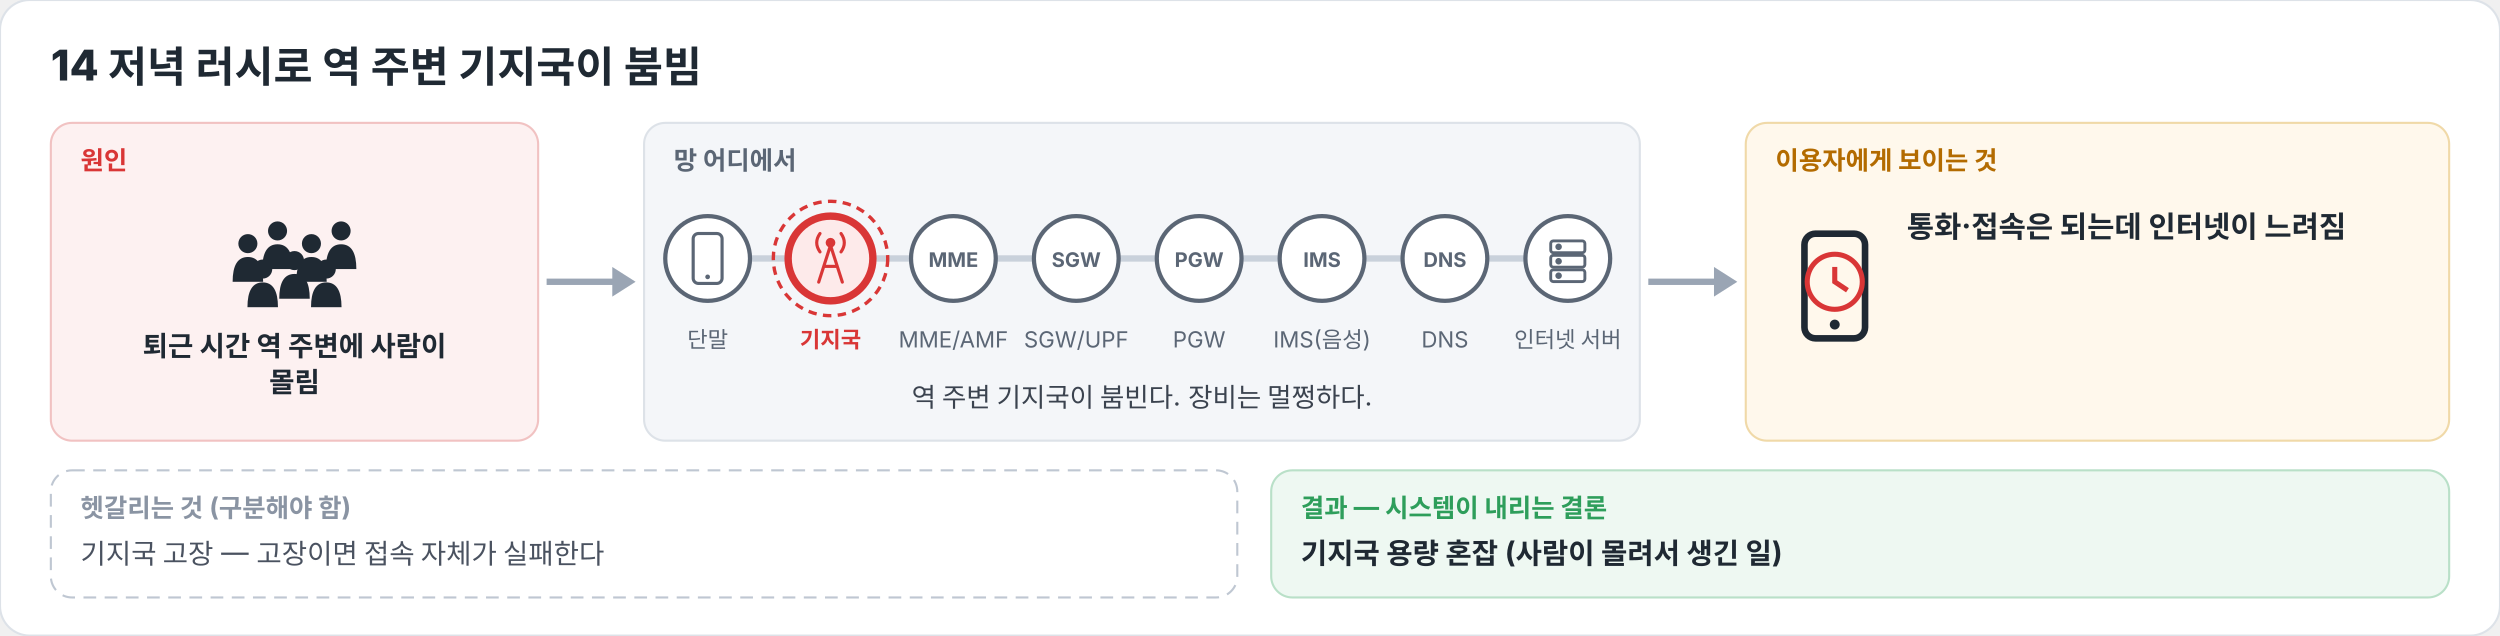
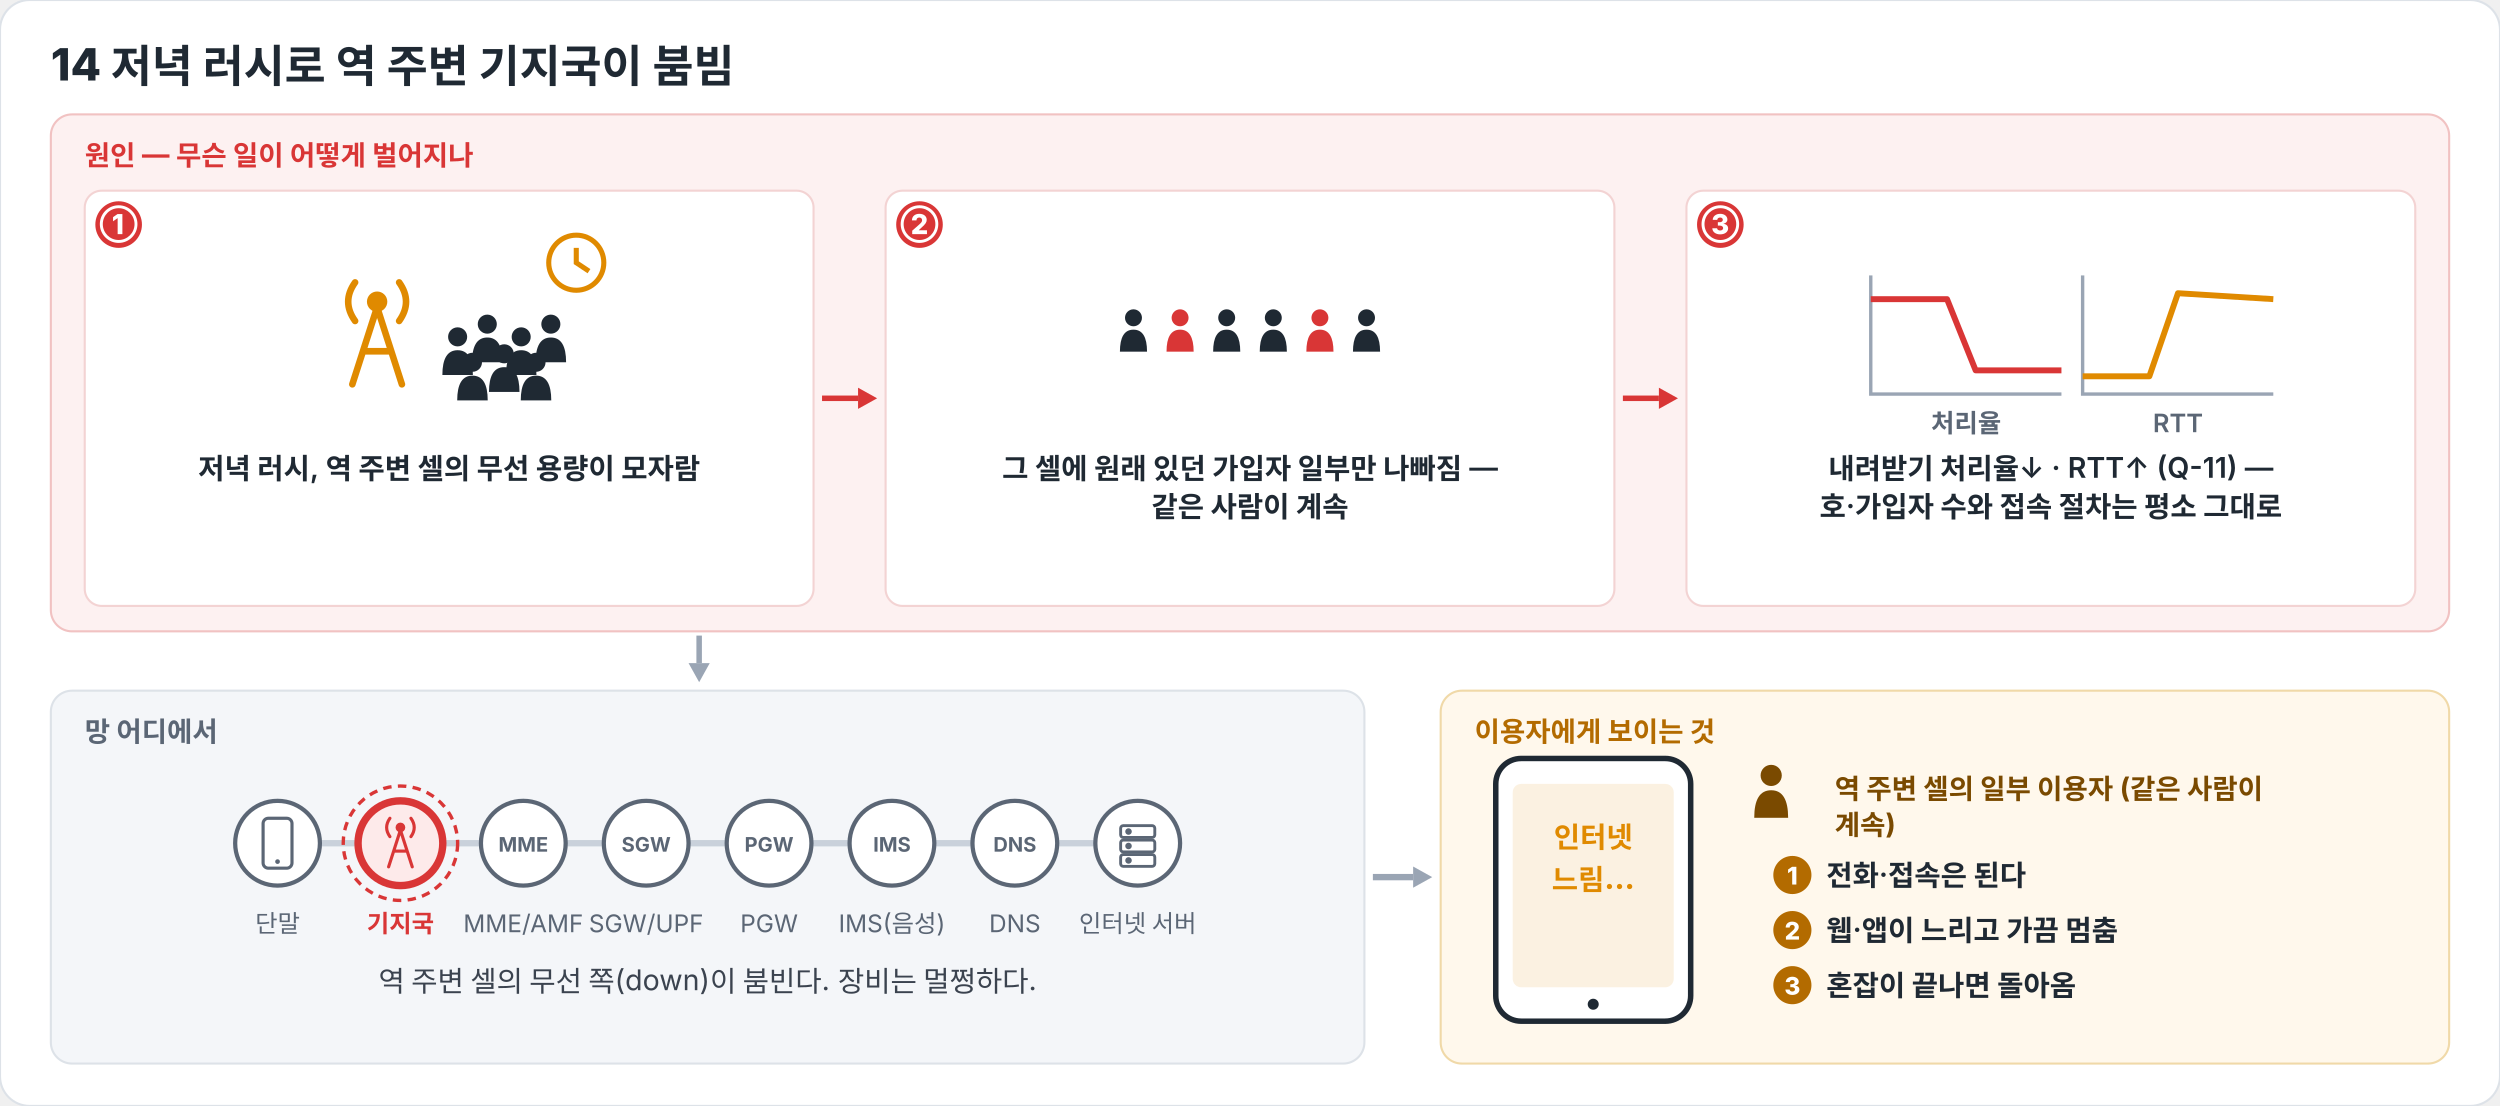
- <svg xmlns="http://www.w3.org/2000/svg" viewBox="0 0 1180 300" width="1180" height="300" font-family="-apple-system,'Apple SD Gothic Neo','Hiragino Sans',sans-serif">
-   <rect width="1180" height="300" rx="14" fill="#fff" stroke="#dde2e8" />
-   <text x="24" y="38" font-size="20" font-weight="800" fill="#1f2933">14  저녁 러시로 역 주변 기지국이 붐빔</text>
-   <rect x="24" y="58" width="230" height="150" rx="10" fill="#fdf1f1" stroke="#f1c2c2" />
-   <text x="38" y="80" font-size="12" font-weight="700" fill="#d93636">원인</text>
-   <g transform="translate(117,124) scale(0.9)" fill="#1f2933">
+ <svg xmlns="http://www.w3.org/2000/svg" viewBox="0 0 1180 522" width="1180" height="522" font-family="-apple-system,'Apple SD Gothic Neo','Hiragino Sans',sans-serif">
+   <rect width="1180" height="522" rx="14" fill="#fff" stroke="#dde2e8" />
+   <text x="24" y="38" font-size="21" font-weight="800" fill="#1f2933">14  저녁 러시로 역 주변 기지국이 붐빔</text>
+   <rect x="24" y="54" width="1132" height="244" rx="10" fill="#fdf1f1" stroke="#f1c2c2" />
+   <text x="40" y="78" font-size="13" font-weight="700" fill="#d93636">원인 — 무슨 일이 어떻게 벌어지나</text>
+   <rect x="40.0" y="90" width="344.0" height="196" rx="8" fill="#fff" stroke="#f3d3d3" />
+   <circle cx="56.0" cy="106" r="11" fill="#d93636" />
+   <text x="56.0" y="110.5" font-size="13" fill="#fff" font-weight="800" text-anchor="middle">①</text>
+   <g transform="translate(178.0,158) scale(1.3)" stroke="#e08a00" stroke-width="2.4" fill="none" stroke-linecap="round">
+     <path d="M-9,18 L0,-10 L9,18 M-5,6 L5,6" />
+     <circle cx="0" cy="-12" r="2.5" fill="#e08a00" />
+     <path d="M-8,-19 Q-13,-12 -8,-5 M8,-19 Q13,-12 8,-5" />
+   </g>
+   <g transform="translate(216.0,168) scale(0.9)" fill="#1f2933">
    <circle cx="0" cy="-10" r="5" />
    <path d="M-8,10 Q-8,-3 0,-3 Q8,-3 8,10 Z" />
  </g>
-   <g transform="translate(131,118) scale(0.9)" fill="#1f2933">
+   <g transform="translate(230.0,162) scale(0.9)" fill="#1f2933">
    <circle cx="0" cy="-10" r="5" />
    <path d="M-8,10 Q-8,-3 0,-3 Q8,-3 8,10 Z" />
  </g>
-   <g transform="translate(147,124) scale(0.9)" fill="#1f2933">
+   <g transform="translate(246.0,168) scale(0.9)" fill="#1f2933">
    <circle cx="0" cy="-10" r="5" />
    <path d="M-8,10 Q-8,-3 0,-3 Q8,-3 8,10 Z" />
  </g>
-   <g transform="translate(161,118) scale(0.9)" fill="#1f2933">
+   <g transform="translate(260.0,162) scale(0.9)" fill="#1f2933">
    <circle cx="0" cy="-10" r="5" />
    <path d="M-8,10 Q-8,-3 0,-3 Q8,-3 8,10 Z" />
  </g>
-   <g transform="translate(124,136) scale(0.9)" fill="#1f2933">
+   <g transform="translate(223.0,180) scale(0.9)" fill="#1f2933">
    <circle cx="0" cy="-10" r="5" />
    <path d="M-8,10 Q-8,-3 0,-3 Q8,-3 8,10 Z" />
  </g>
-   <g transform="translate(139,132) scale(0.9)" fill="#1f2933">
+   <g transform="translate(238.0,176) scale(0.9)" fill="#1f2933">
    <circle cx="0" cy="-10" r="5" />
    <path d="M-8,10 Q-8,-3 0,-3 Q8,-3 8,10 Z" />
  </g>
-   <g transform="translate(154,136) scale(0.9)" fill="#1f2933">
+   <g transform="translate(253.0,180) scale(0.9)" fill="#1f2933">
    <circle cx="0" cy="-10" r="5" />
    <path d="M-8,10 Q-8,-3 0,-3 Q8,-3 8,10 Z" />
  </g>
-   <text x="139" y="168" font-size="13" fill="#1f2933" font-weight="600" text-anchor="middle">퇴근 시간 역 주변에 사람이</text>
-   <text x="139" y="185" font-size="13" fill="#1f2933" font-weight="600" text-anchor="middle">몰림</text>
-   <line x1="258" y1="133" x2="292" y2="133" stroke="#9aa5b4" stroke-width="3" />
-   <polygon points="300,133 289,126 289,140" fill="#9aa5b4" />
-   <rect x="304" y="58" width="470" height="150" rx="10" fill="#f4f6f9" stroke="#dde2e8" />
-   <text x="318" y="80" font-size="12" font-weight="700" fill="#5b6675">망 어디에서</text>
-   <line x1="334" y1="122" x2="740" y2="122" stroke="#c9d1db" stroke-width="3" />
-   <circle cx="334" cy="122" r="20" fill="#fff" stroke="#5b6675" stroke-width="2" />
-   <g transform="translate(334,122) scale(0.62)">
+   <g transform="translate(272.0,124)" fill="none" stroke="#e08a00" stroke-width="2.4">
+     <circle r="13" />
+     <path d="M0,-7 L0,0 L6,4" />
+   </g>
+   <text x="212.0" y="226" font-size="13.5" fill="#1f2933" font-weight="600" text-anchor="middle">저녁 러시, 역 주변 셀의 무선 용량이 모자람</text>
+   <line x1="388.0" y1="188" x2="405.0" y2="188.0" stroke="#d93636" stroke-width="2.6" />
+   <polygon points="414.0,188 405.0,183.0 405.0,193.0" fill="#d93636" />
+   <rect x="418.0" y="90" width="344.0" height="196" rx="8" fill="#fff" stroke="#f3d3d3" />
+   <circle cx="434.0" cy="106" r="11" fill="#d93636" />
+   <text x="434.0" y="110.5" font-size="13" fill="#fff" font-weight="800" text-anchor="middle">②</text>
+   <g transform="translate(535.0,158) scale(0.8)" fill="#1f2933">
+     <circle cx="0" cy="-10" r="5" />
+     <path d="M-8,10 Q-8,-3 0,-3 Q8,-3 8,10 Z" />
+   </g>
+   <g transform="translate(557.0,158) scale(0.8)" fill="#d93636">
+     <circle cx="0" cy="-10" r="5" />
+     <path d="M-8,10 Q-8,-3 0,-3 Q8,-3 8,10 Z" />
+   </g>
+   <g transform="translate(579.0,158) scale(0.8)" fill="#1f2933">
+     <circle cx="0" cy="-10" r="5" />
+     <path d="M-8,10 Q-8,-3 0,-3 Q8,-3 8,10 Z" />
+   </g>
+   <g transform="translate(601.0,158) scale(0.8)" fill="#1f2933">
+     <circle cx="0" cy="-10" r="5" />
+     <path d="M-8,10 Q-8,-3 0,-3 Q8,-3 8,10 Z" />
+   </g>
+   <g transform="translate(623.0,158) scale(0.8)" fill="#d93636">
+     <circle cx="0" cy="-10" r="5" />
+     <path d="M-8,10 Q-8,-3 0,-3 Q8,-3 8,10 Z" />
+   </g>
+   <g transform="translate(645.0,158) scale(0.8)" fill="#1f2933">
+     <circle cx="0" cy="-10" r="5" />
+     <path d="M-8,10 Q-8,-3 0,-3 Q8,-3 8,10 Z" />
+   </g>
+   <text x="590.0" y="226" font-size="13.5" fill="#1f2933" font-weight="600" text-anchor="middle">그 셀에 원래 있던 가입자 일부만 나빠짐 —</text>
+   <text x="590.0" y="244" font-size="13.5" fill="#1f2933" font-weight="600" text-anchor="middle">같은 사람이 계속</text>
+   <line x1="766.0" y1="188" x2="783.0" y2="188.0" stroke="#d93636" stroke-width="2.6" />
+   <polygon points="792.0,188 783.0,183.0 783.0,193.0" fill="#d93636" />
+   <rect x="796.0" y="90" width="344.0" height="196" rx="8" fill="#fff" stroke="#f3d3d3" />
+   <circle cx="812.0" cy="106" r="11" fill="#d93636" />
+   <text x="812.0" y="110.5" font-size="13" fill="#fff" font-weight="800" text-anchor="middle">③</text>
+   <path d="M883.0,130.0 L883.0,186.0 L973.0,186.0" fill="none" stroke="#9aa5b4" stroke-width="1.6" />
+   <path d="M883.0,141.2 L919.0,141.2 L932.5,174.8 L973.0,174.8" fill="none" stroke="#d93636" stroke-width="2.8" stroke-linejoin="round" />
+   <path d="M983.0,130.0 L983.0,186.0 L1073.0,186.0" fill="none" stroke="#9aa5b4" stroke-width="1.6" />
+   <path d="M983.0,177.6 L1014.5,177.6 L1028.0,138.4 L1073.0,141.2" fill="none" stroke="#e08a00" stroke-width="2.8" stroke-linejoin="round" />
+   <text x="928.0" y="204" font-size="12" fill="#5b6675" font-weight="600" text-anchor="middle">처리율</text>
+   <text x="1028.0" y="204" font-size="12" fill="#5b6675" font-weight="600" text-anchor="middle">RTT</text>
+   <text x="968.0" y="226" font-size="13.5" fill="#1f2933" font-weight="600" text-anchor="middle">내려받기 처리율↓ · RTT↑ (Q-11) —</text>
+   <text x="968.0" y="244" font-size="13.5" fill="#1f2933" font-weight="600" text-anchor="middle">호·가입자 수와 접속 절차는 평소 그대로</text>
+   <line x1="330" y1="300" x2="330.0" y2="313.0" stroke="#9aa5b4" stroke-width="2.6" />
+   <polygon points="330,322 335.0,313.0 325.0,313.0" fill="#9aa5b4" />
+   <rect x="24" y="326" width="620" height="176" rx="10" fill="#f4f6f9" stroke="#dde2e8" />
+   <text x="40" y="350" font-size="13" font-weight="700" fill="#5b6675">망 어디에서</text>
+   <line x1="131" y1="398" x2="537" y2="398" stroke="#c9d1db" stroke-width="3" />
+   <circle cx="131" cy="398" r="20" fill="#fff" stroke="#5b6675" stroke-width="2" />
+   <g transform="translate(131,398) scale(0.62)">
    <rect x="-11" y="-19" width="22" height="38" rx="4" fill="none" stroke="#5b6675" stroke-width="2.4" />
    <circle cx="0" cy="14" r="1.8" fill="#5b6675" />
  </g>
-   <text x="334" y="164" text-anchor="middle" font-size="10.5" fill="#5b6675" font-weight="400">단말</text>
-   <circle cx="392" cy="122" r="20" fill="#fdeaea" stroke="#d93636" stroke-width="3.5" />
-   <g transform="translate(392,122) scale(0.62)" stroke="#d93636" stroke-width="2.4" fill="none" stroke-linecap="round">
+   <text x="131" y="440" text-anchor="middle" font-size="11.5" fill="#5b6675" font-weight="400">단말</text>
+   <circle cx="189" cy="398" r="20" fill="#fdeaea" stroke="#d93636" stroke-width="3.5" />
+   <g transform="translate(189,398) scale(0.62)" stroke="#d93636" stroke-width="2.4" fill="none" stroke-linecap="round">
    <path d="M-9,18 L0,-10 L9,18 M-5,6 L5,6" />
    <circle cx="0" cy="-12" r="2.5" fill="#d93636" />
    <path d="M-8,-19 Q-13,-12 -8,-5 M8,-19 Q13,-12 8,-5" />
  </g>
-   <text x="392" y="164" text-anchor="middle" font-size="10.5" fill="#d93636" font-weight="700">기지국</text>
-   <circle cx="392" cy="122" r="27" fill="none" stroke="#d93636" stroke-width="1.6" stroke-dasharray="4 3" />
-   <circle cx="450" cy="122" r="20" fill="#fff" stroke="#5b6675" stroke-width="2" />
-   <text x="450" y="126" text-anchor="middle" font-size="9.5" font-weight="700" fill="#5b6675">MME</text>
-   <text x="450" y="164" text-anchor="middle" font-size="10.5" fill="#5b6675" font-weight="400">MME/AMF</text>
-   <circle cx="508" cy="122" r="20" fill="#fff" stroke="#5b6675" stroke-width="2" />
-   <text x="508" y="126" text-anchor="middle" font-size="9.5" font-weight="700" fill="#5b6675">SGW</text>
-   <text x="508" y="164" text-anchor="middle" font-size="10.5" fill="#5b6675" font-weight="400">SGW/UPF</text>
-   <circle cx="566" cy="122" r="20" fill="#fff" stroke="#5b6675" stroke-width="2" />
-   <text x="566" y="126" text-anchor="middle" font-size="9.5" font-weight="700" fill="#5b6675">PGW</text>
-   <text x="566" y="164" text-anchor="middle" font-size="10.5" fill="#5b6675" font-weight="400">PGW</text>
-   <circle cx="624" cy="122" r="20" fill="#fff" stroke="#5b6675" stroke-width="2" />
-   <text x="624" y="126" text-anchor="middle" font-size="9.5" font-weight="700" fill="#5b6675">IMS</text>
-   <text x="624" y="164" text-anchor="middle" font-size="10.5" fill="#5b6675" font-weight="400">IMS(음성)</text>
-   <circle cx="682" cy="122" r="20" fill="#fff" stroke="#5b6675" stroke-width="2" />
-   <text x="682" y="126" text-anchor="middle" font-size="9.5" font-weight="700" fill="#5b6675">DNS</text>
-   <text x="682" y="164" text-anchor="middle" font-size="10.5" fill="#5b6675" font-weight="400">DNS</text>
-   <circle cx="740" cy="122" r="20" fill="#fff" stroke="#5b6675" stroke-width="2" />
-   <g transform="translate(740,123) scale(.62)" fill="none" stroke="#5b6675" stroke-width="2.2">
+   <text x="189" y="440" text-anchor="middle" font-size="11.5" fill="#d93636" font-weight="700">기지국</text>
+   <circle cx="189" cy="398" r="27" fill="none" stroke="#d93636" stroke-width="1.6" stroke-dasharray="4 3" />
+   <circle cx="247" cy="398" r="20" fill="#fff" stroke="#5b6675" stroke-width="2" />
+   <text x="247" y="402" text-anchor="middle" font-size="9.5" font-weight="700" fill="#5b6675">MME</text>
+   <text x="247" y="440" text-anchor="middle" font-size="11.5" fill="#5b6675" font-weight="400">MME/AMF</text>
+   <circle cx="305" cy="398" r="20" fill="#fff" stroke="#5b6675" stroke-width="2" />
+   <text x="305" y="402" text-anchor="middle" font-size="9.5" font-weight="700" fill="#5b6675">SGW</text>
+   <text x="305" y="440" text-anchor="middle" font-size="11.5" fill="#5b6675" font-weight="400">SGW/UPF</text>
+   <circle cx="363" cy="398" r="20" fill="#fff" stroke="#5b6675" stroke-width="2" />
+   <text x="363" y="402" text-anchor="middle" font-size="9.5" font-weight="700" fill="#5b6675">PGW</text>
+   <text x="363" y="440" text-anchor="middle" font-size="11.5" fill="#5b6675" font-weight="400">PGW</text>
+   <circle cx="421" cy="398" r="20" fill="#fff" stroke="#5b6675" stroke-width="2" />
+   <text x="421" y="402" text-anchor="middle" font-size="9.5" font-weight="700" fill="#5b6675">IMS</text>
+   <text x="421" y="440" text-anchor="middle" font-size="11.5" fill="#5b6675" font-weight="400">IMS(음성)</text>
+   <circle cx="479" cy="398" r="20" fill="#fff" stroke="#5b6675" stroke-width="2" />
+   <text x="479" y="402" text-anchor="middle" font-size="9.5" font-weight="700" fill="#5b6675">DNS</text>
+   <text x="479" y="440" text-anchor="middle" font-size="11.5" fill="#5b6675" font-weight="400">DNS</text>
+   <circle cx="537" cy="398" r="20" fill="#fff" stroke="#5b6675" stroke-width="2" />
+   <g transform="translate(537,399) scale(.62)" fill="none" stroke="#5b6675" stroke-width="2.2">
    <rect x="-13" y="-15" width="26" height="9" rx="2" />
    <circle cx="-7" cy="-10.5" r="1.4" fill="#5b6675" />
    <rect x="-13" y="-4" width="26" height="9" rx="2" />
    <circle cx="-7" cy="0.5" r="1.4" fill="#5b6675" />
    <rect x="-13" y="7" width="26" height="9" rx="2" />
    <circle cx="-7" cy="11.5" r="1.4" fill="#5b6675" />
  </g>
-   <text x="740" y="164" text-anchor="middle" font-size="10.5" fill="#5b6675" font-weight="400">인터넷 서버</text>
-   <text x="539" y="192" font-size="12.5" fill="#3b434f" font-weight="400" text-anchor="middle">역 주변 기지국이 붐빈다. 장비는 멀쩡하다.</text>
-   <line x1="778" y1="133" x2="812" y2="133" stroke="#9aa5b4" stroke-width="3" />
-   <polygon points="820,133 809,126 809,140" fill="#9aa5b4" />
-   <rect x="824" y="58" width="332" height="150" rx="10" fill="#fff8ec" stroke="#f0d9a8" />
-   <text x="838" y="80" font-size="12" font-weight="700" fill="#b36b00">이용자에게 보이는 것</text>
-   <g transform="translate(866,135) scale(1.3)">
-     <rect x="-11" y="-19" width="22" height="38" rx="4" fill="none" stroke="#1f2933" stroke-width="2.4" />
-     <circle cx="0" cy="14" r="1.8" fill="#1f2933" />
+   <text x="537" y="440" text-anchor="middle" font-size="11.5" fill="#5b6675" font-weight="400">인터넷 서버</text>
+   <text x="334" y="468" font-size="13.5" fill="#3b434f" font-weight="400" text-anchor="middle">역 주변 셀의 무선 쪽(down)이 붐빈다. 장비는 멀쩡하다.</text>
+   <line x1="648" y1="414" x2="667.0" y2="414.0" stroke="#9aa5b4" stroke-width="3" />
+   <polygon points="676,414 667.0,409.0 667.0,419.0" fill="#9aa5b4" />
+   <rect x="680" y="326" width="476" height="176" rx="10" fill="#fff8ec" stroke="#f0d9a8" />
+   <text x="696" y="350" font-size="13" font-weight="700" fill="#b36b00">이용자에게 보이는 것</text>
+   <rect x="706" y="358" width="92" height="124" rx="12" fill="#fff" stroke="#1f2933" stroke-width="2.6" />
+   <rect x="714" y="370" width="76" height="96" rx="4" fill="#e08a00" opacity=".12" />
+   <circle cx="752" cy="474" r="2.6" fill="#1f2933" />
+   <text x="752" y="400" font-size="13.5" fill="#e08a00" font-weight="800" text-anchor="middle">인터넷</text>
+   <text x="752" y="420" font-size="13.5" fill="#e08a00" font-weight="800" text-anchor="middle">느림…</text>
+   <g transform="translate(836,376) scale(1)" fill="#7a4a00">
+     <circle cx="0" cy="-10" r="5" />
+     <path d="M-8,10 Q-8,-3 0,-3 Q8,-3 8,10 Z" />
  </g>
-   <g transform="translate(866,133)" fill="none" stroke="#d93636" stroke-width="2.4">
-     <circle r="13" />
-     <path d="M0,-7 L0,0 L6,4" />
-   </g>
-   <text x="900" y="112" font-size="14" fill="#1f2933" font-weight="700" text-anchor="start">통화·접속은 되는데 인터넷이 느려짐</text>
-   <rect x="24" y="222" width="560" height="60" rx="10" fill="#fff" stroke="#bfc7d2" stroke-dasharray="6 4" />
-   <text x="38" y="244" font-size="12" font-weight="700" fill="#8a94a3">헷갈리는 것 (구분해야 함)</text>
-   <text x="38" y="266" font-size="13" fill="#4a5260" font-weight="400" text-anchor="start">기지국 고장 — 고장이면 접속 자체가 실패한다</text>
-   <rect x="600" y="222" width="556" height="60" rx="10" fill="#eef8f2" stroke="#b9e0c8" />
-   <text x="614" y="244" font-size="12" font-weight="700" fill="#2e9e5b">결과 — 시스템이 내리는 결론</text>
-   <text x="614" y="266" font-size="13.5" fill="#1f2933" font-weight="700" text-anchor="start">기지국 용량 혼잡 (사람이 몰려서 생긴 일)</text>
+   <text x="866" y="377" font-size="13" fill="#7a4a00" font-weight="700" text-anchor="start">역 주변 셀의 일부 이용자 (같은 사람이</text>
+   <text x="866" y="394" font-size="13" fill="#7a4a00" font-weight="700" text-anchor="start">계속)</text>
+   <circle cx="846" cy="413" r="9" fill="#b36b00" />
+   <text x="846" y="417.5" font-size="11.5" fill="#fff" font-weight="800" text-anchor="middle">1</text>
+   <text x="862" y="418" font-size="13.5" fill="#1f2933" font-weight="600" text-anchor="start">전화·접속은 된다</text>
+   <circle cx="846" cy="439" r="9" fill="#b36b00" />
+   <text x="846" y="443.5" font-size="11.5" fill="#fff" font-weight="800" text-anchor="middle">2</text>
+   <text x="862" y="444" font-size="13.5" fill="#1f2933" font-weight="600" text-anchor="start">웹·앱이 느리고 가끔 멈춤</text>
+   <circle cx="846" cy="465" r="9" fill="#b36b00" />
+   <text x="846" y="469.5" font-size="11.5" fill="#fff" font-weight="800" text-anchor="middle">3</text>
+   <text x="862" y="470" font-size="13.5" fill="#1f2933" font-weight="600" text-anchor="start">혼잡이 끝나면 돌아옴</text>
</svg>
